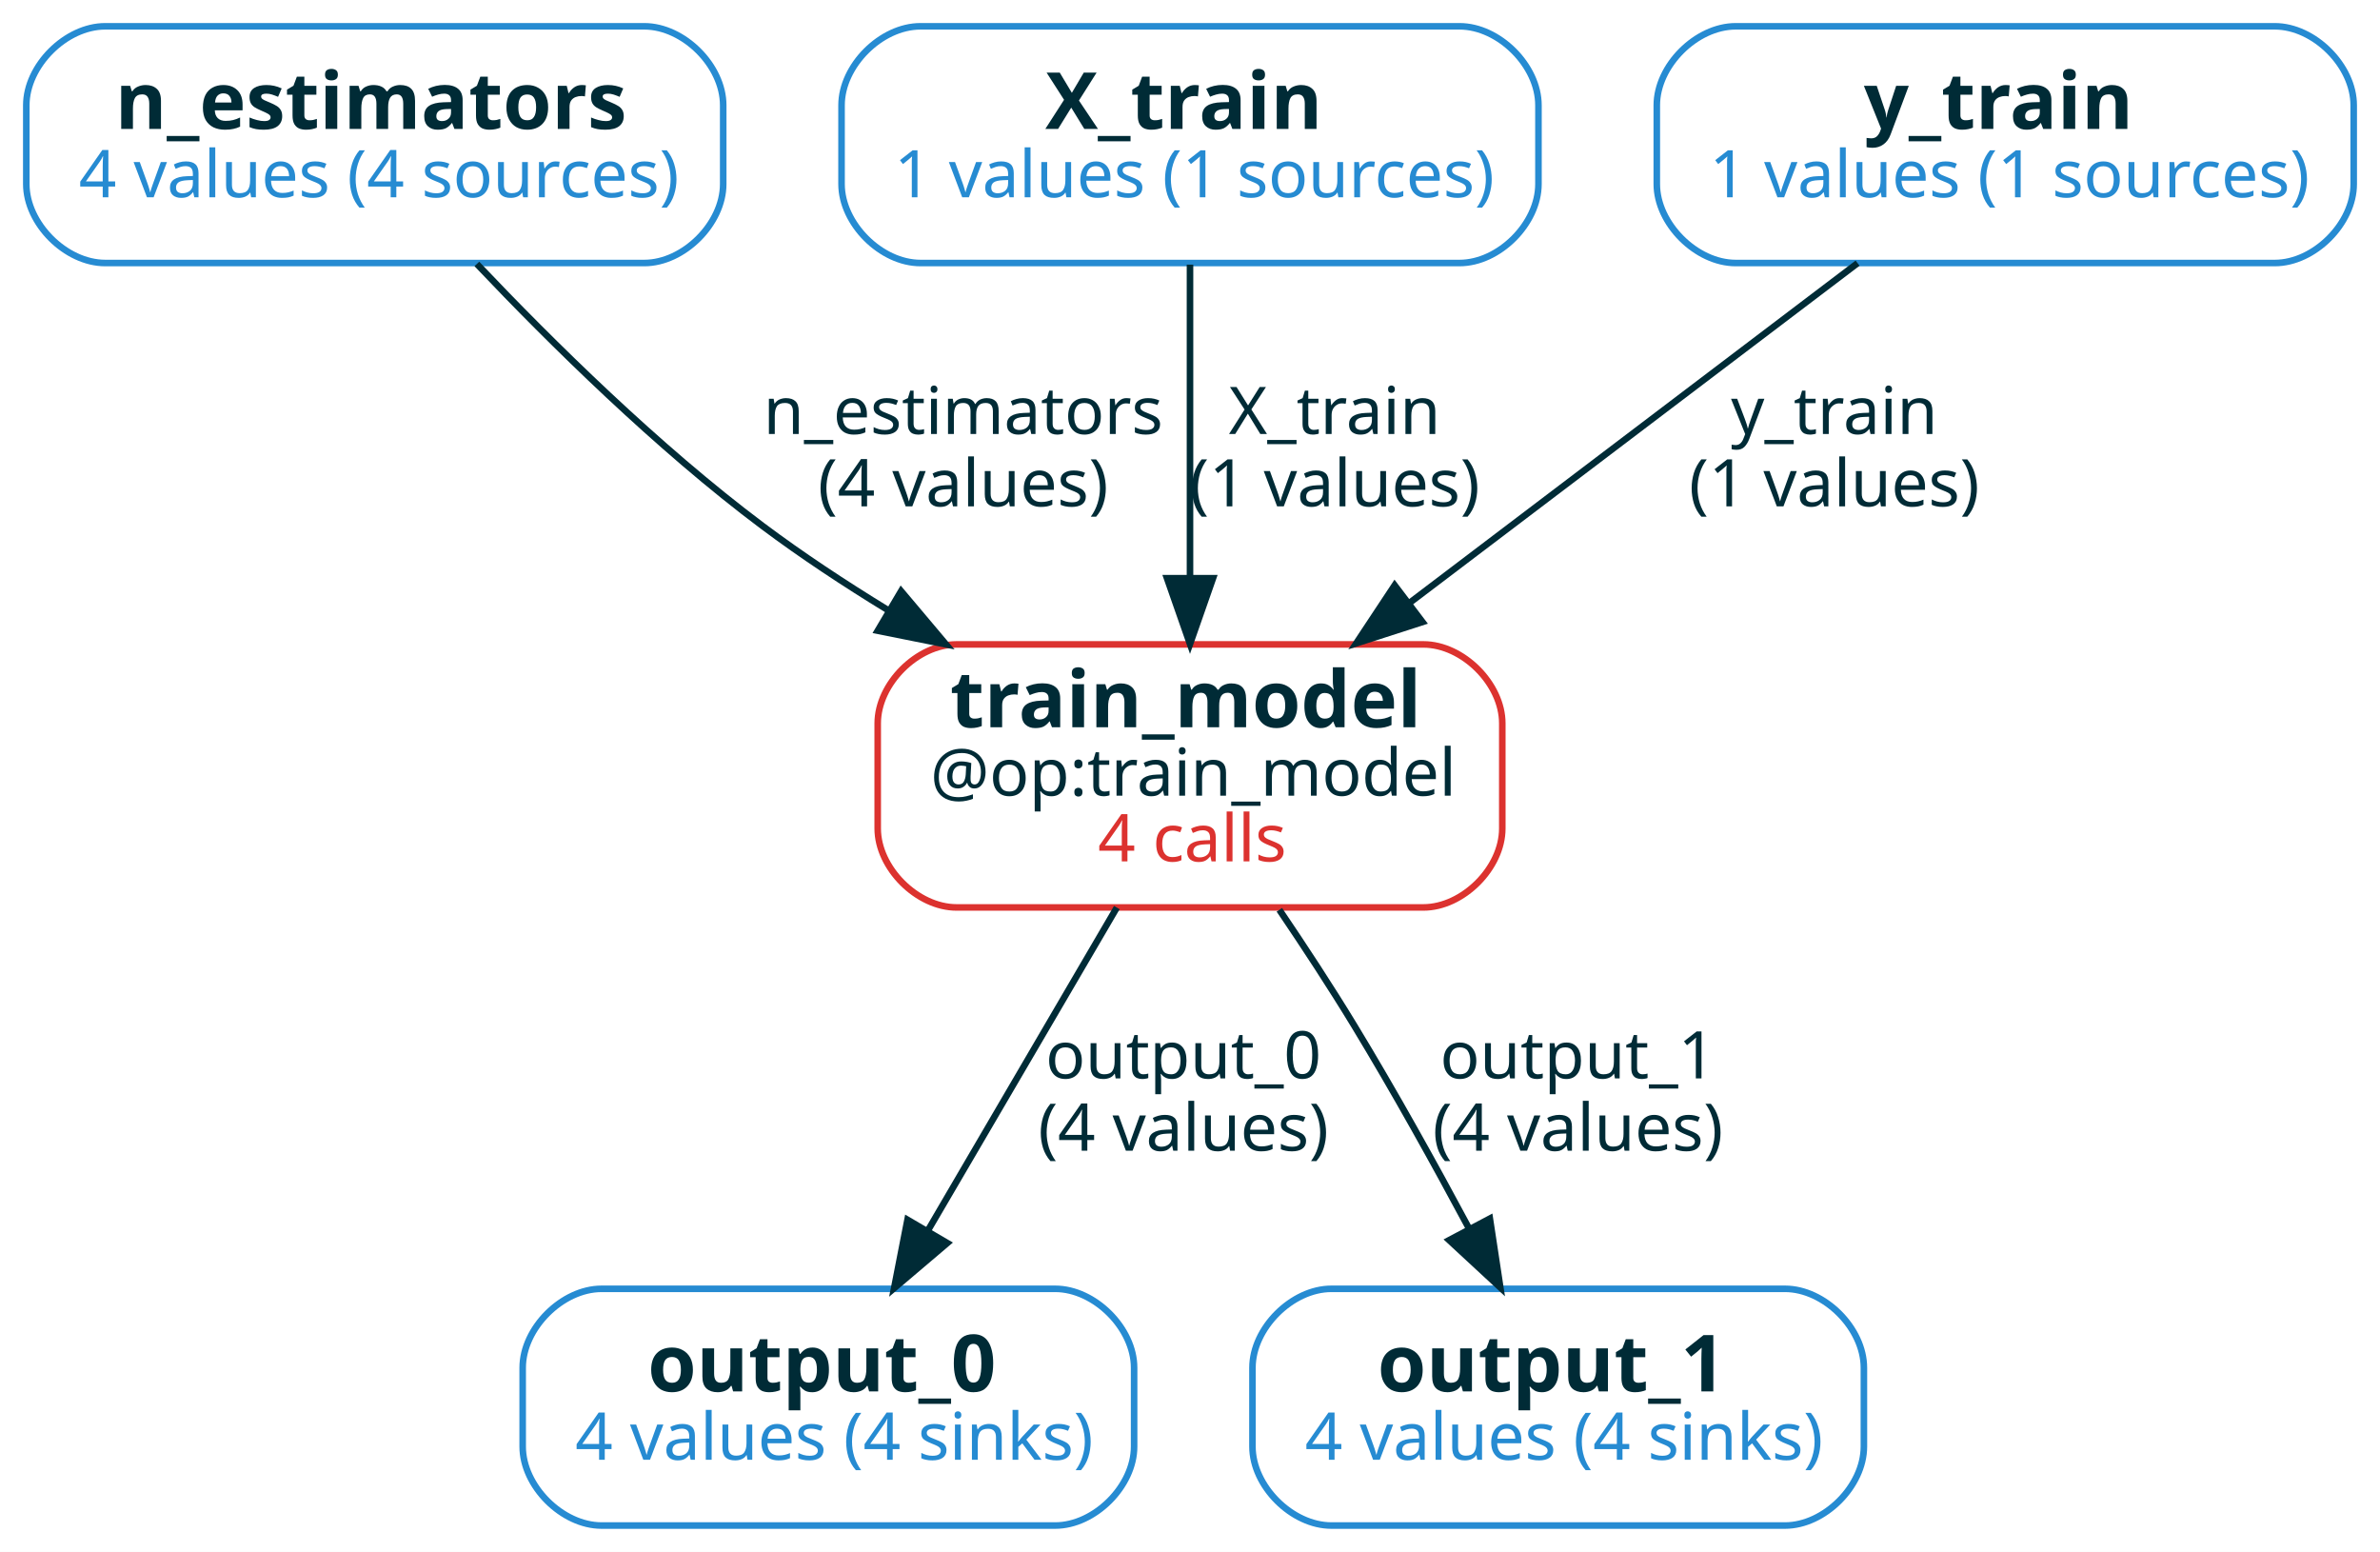
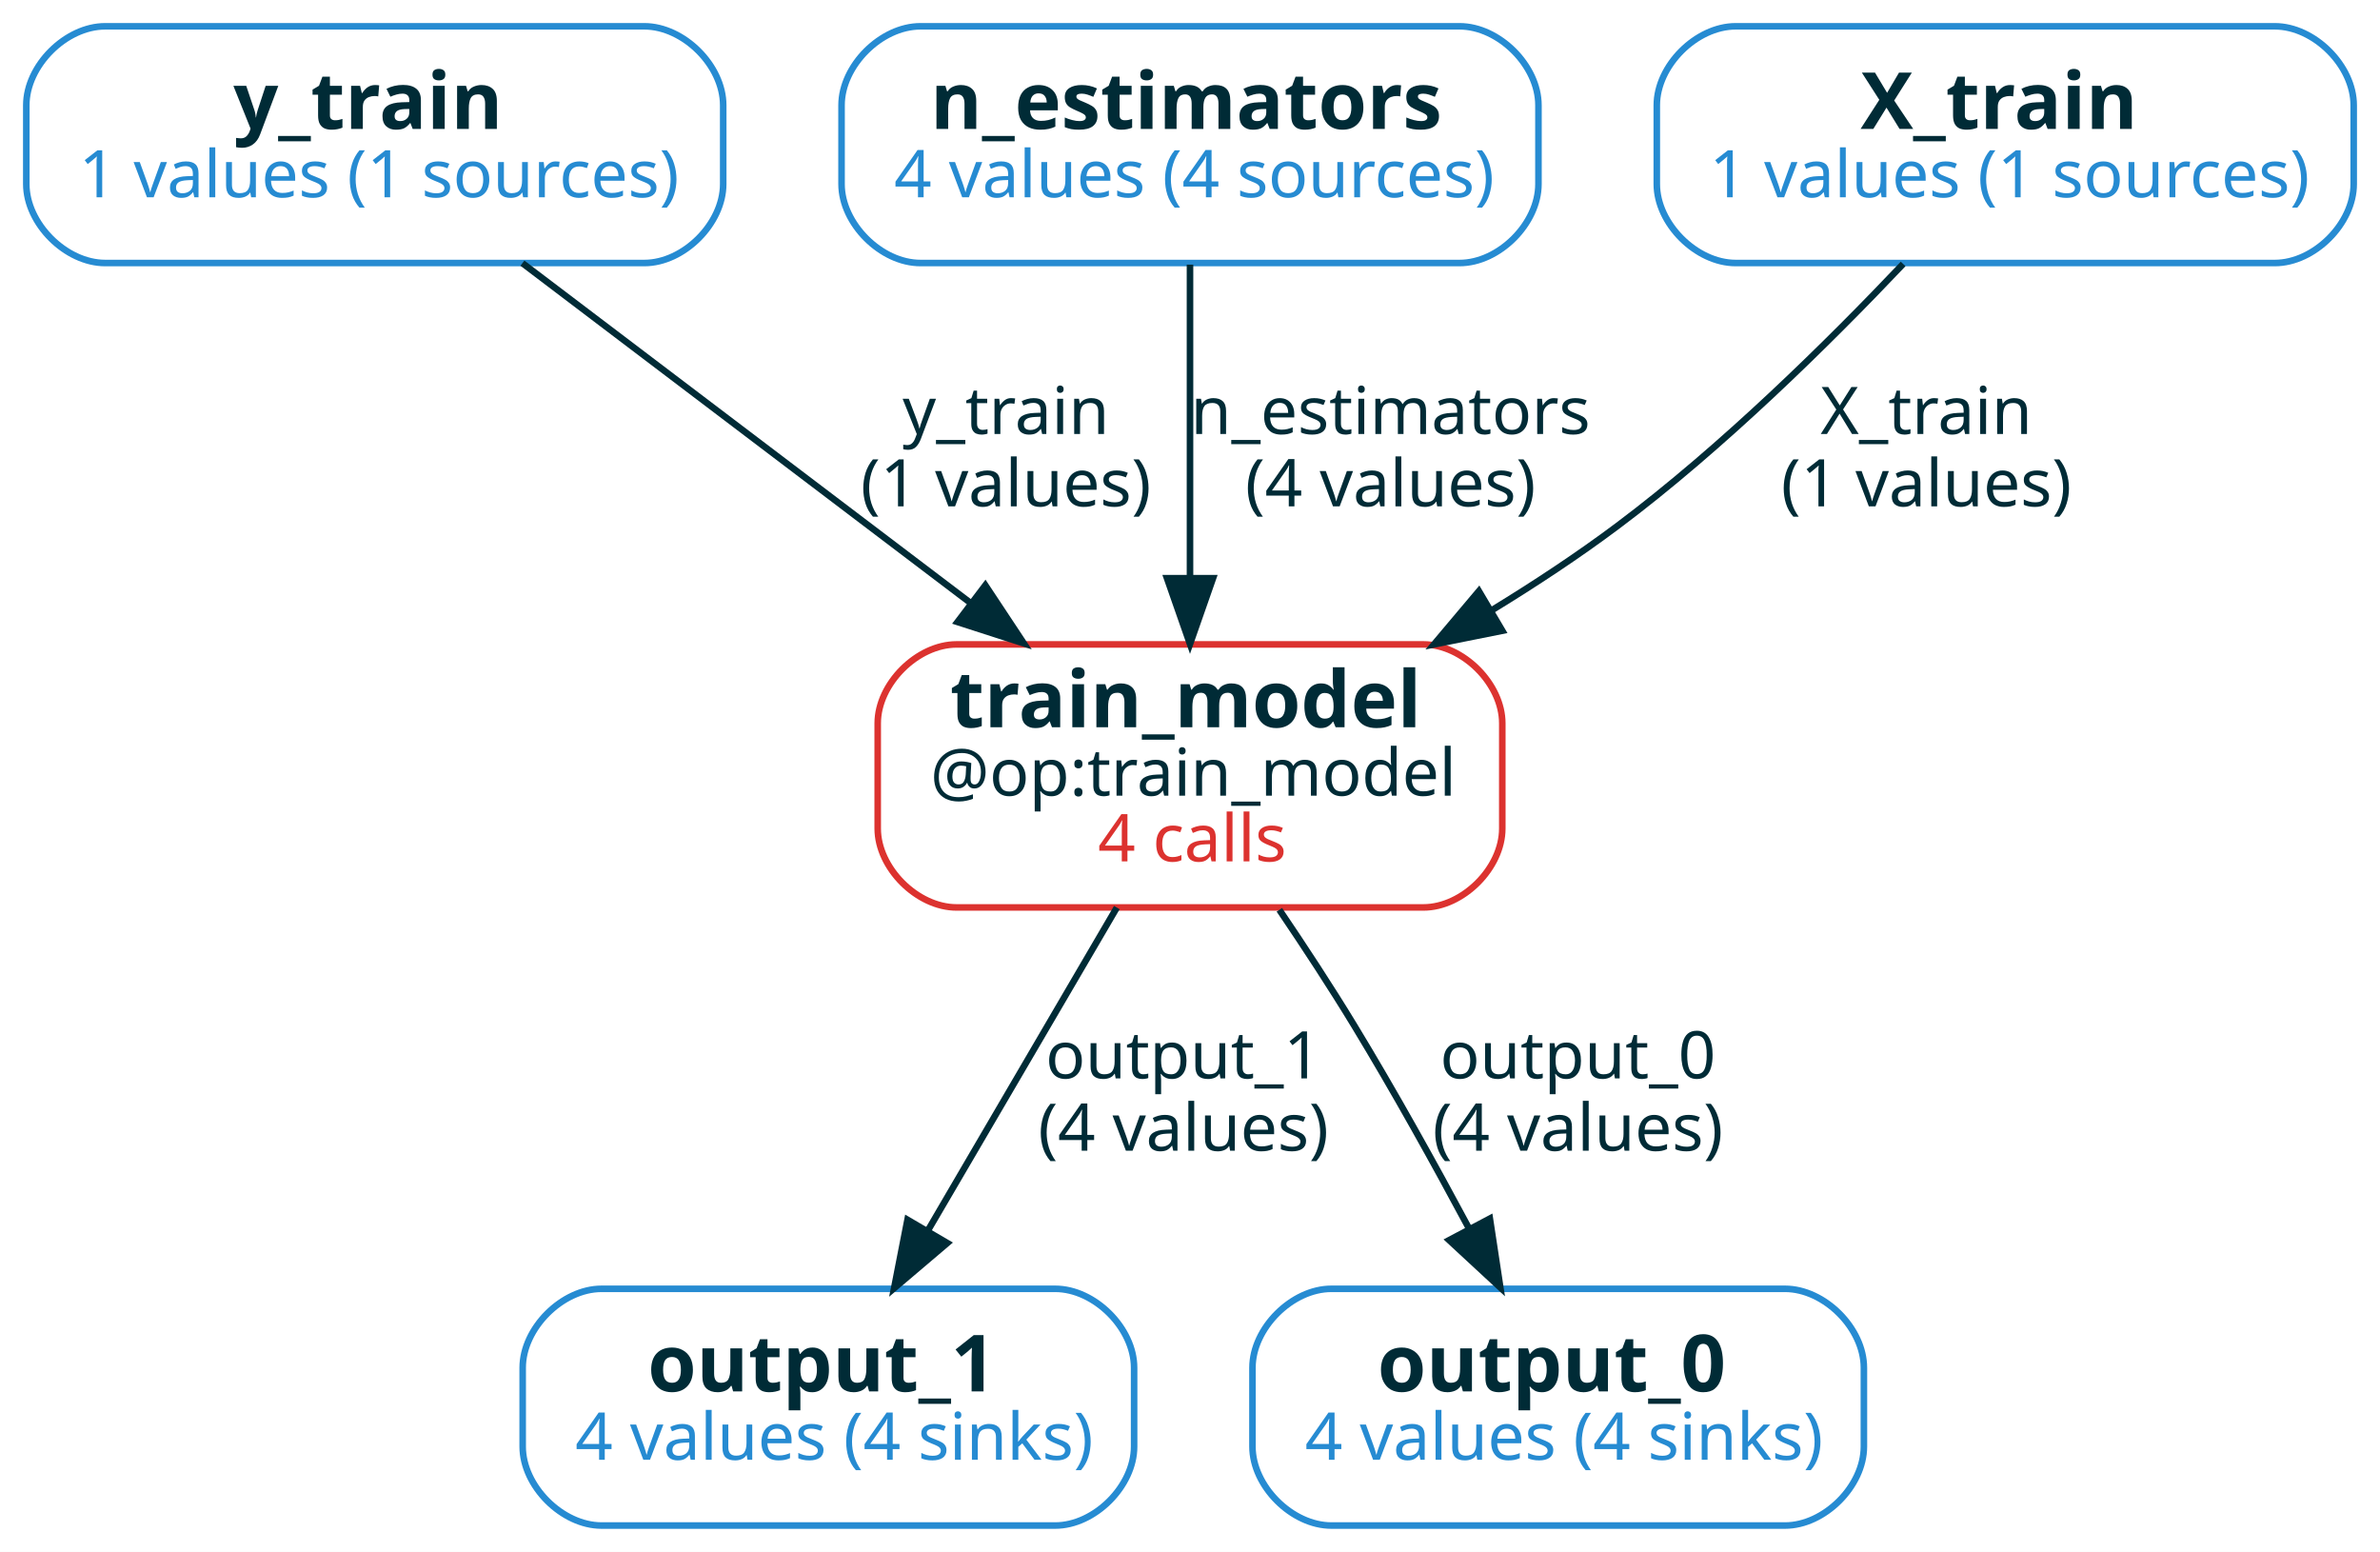
<svg xmlns="http://www.w3.org/2000/svg" width="362pt" height="236pt" viewBox="0.00 0.00 362.00 236.00">
  <g id="graph0" class="graph" transform="scale(1 1) rotate(0) translate(4 232)">
    <polygon fill="white" stroke="transparent" points="-4,4 -4,-232 358,-232 358,4 -4,4" />
    <g id="node1" class="node">
      <path fill="none" stroke="#268bd2" d="M94,-228C94,-228 12,-228 12,-228 6,-228 0,-222 0,-216 0,-216 0,-204 0,-204 0,-198 6,-192 12,-192 12,-192 94,-192 94,-192 100,-192 106,-198 106,-204 106,-204 106,-216 106,-216 106,-222 100,-228 94,-228" />
-       <text text-anchor="start" x="13.5" y="-212.4" font-family="RobotoMono" font-weight="bold" font-size="12.00" fill="#002b36">n_estimators</text>
-       <text text-anchor="start" x="8" y="-202" font-family="RobotoMono" font-size="10.00" fill="#268bd2">4 values (4 sources)</text>
+       <text text-anchor="start" x="31.5" y="-212.4" font-family="RobotoMono" font-weight="bold" font-size="12.00" fill="#002b36">y_train</text>
+       <text text-anchor="start" x="8" y="-202" font-family="RobotoMono" font-size="10.00" fill="#268bd2">1 values (1 sources)</text>
    </g>
    <g id="node6" class="node">
      <path fill="none" stroke="#dc322f" d="M212.5,-134C212.5,-134 141.5,-134 141.5,-134 135.5,-134 129.5,-128 129.5,-122 129.5,-122 129.5,-106 129.5,-106 129.5,-100 135.5,-94 141.5,-94 141.5,-94 212.5,-94 212.5,-94 218.5,-94 224.5,-100 224.5,-106 224.5,-106 224.5,-122 224.5,-122 224.5,-128 218.5,-134 212.5,-134" />
      <text text-anchor="start" x="140.5" y="-121.4" font-family="RobotoMono" font-weight="bold" font-size="12.00" fill="#002b36">train_model</text>
      <text text-anchor="start" x="137.5" y="-111" font-family="RobotoMono" font-size="10.00" fill="#002b36">@op:train_model</text>
      <text text-anchor="start" x="163" y="-101" font-family="RobotoMono" font-size="10.00" fill="#dc322f">4 calls</text>
    </g>
    <g id="edge4" class="edge">
-       <path fill="none" stroke="#002b36" d="M68.53,-191.86C79.89,-179.88 96.04,-163.95 112,-152 117.93,-147.56 124.45,-143.26 130.99,-139.26" />
-       <polygon fill="#002b36" stroke="#002b36" points="133.06,-142.1 139.89,-134 129.5,-136.08 133.06,-142.1" />
-       <text text-anchor="middle" x="142.5" y="-166" font-family="RobotoMono" font-size="10.00" fill="#002b36">n_estimators</text>
-       <text text-anchor="middle" x="142.5" y="-155" font-family="RobotoMono" font-size="10.00" fill="#002b36">(4 values)</text>
+       <path fill="none" stroke="#002b36" d="M75.46,-191.98C94.43,-177.59 121.89,-156.78 143.47,-140.42" />
+       <polygon fill="#002b36" stroke="#002b36" points="145.87,-142.99 151.72,-134.16 141.64,-137.41 145.87,-142.99" />
+       <text text-anchor="middle" x="149" y="-166" font-family="RobotoMono" font-size="10.00" fill="#002b36">y_train</text>
+       <text text-anchor="middle" x="149" y="-155" font-family="RobotoMono" font-size="10.00" fill="#002b36">(1 values)</text>
    </g>
    <g id="node2" class="node">
+       <path fill="none" stroke="#268bd2" d="M218,-228C218,-228 136,-228 136,-228 130,-228 124,-222 124,-216 124,-216 124,-204 124,-204 124,-198 130,-192 136,-192 136,-192 218,-192 218,-192 224,-192 230,-198 230,-204 230,-204 230,-216 230,-216 230,-222 224,-228 218,-228" />
+       <text text-anchor="start" x="137.5" y="-212.4" font-family="RobotoMono" font-weight="bold" font-size="12.00" fill="#002b36">n_estimators</text>
+       <text text-anchor="start" x="132" y="-202" font-family="RobotoMono" font-size="10.00" fill="#268bd2">4 values (4 sources)</text>
+     </g>
+     <g id="edge5" class="edge">
+       <path fill="none" stroke="#002b36" d="M177,-191.76C177,-178.5 177,-159.86 177,-144.27" />
+       <polygon fill="#002b36" stroke="#002b36" points="180.5,-144.07 177,-134.07 173.5,-144.07 180.5,-144.07" />
+       <text text-anchor="middle" x="207.5" y="-166" font-family="RobotoMono" font-size="10.00" fill="#002b36">n_estimators</text>
+       <text text-anchor="middle" x="207.5" y="-155" font-family="RobotoMono" font-size="10.00" fill="#002b36">(4 values)</text>
+     </g>
+     <g id="node3" class="node">
      <path fill="none" stroke="#268bd2" d="M156.5,-36C156.5,-36 87.5,-36 87.5,-36 81.5,-36 75.5,-30 75.5,-24 75.5,-24 75.5,-12 75.5,-12 75.5,-6 81.5,0 87.5,0 87.5,0 156.5,0 156.5,0 162.5,0 168.5,-6 168.5,-12 168.5,-12 168.5,-24 168.5,-24 168.5,-30 162.5,-36 156.5,-36" />
-       <text text-anchor="start" x="94.5" y="-20.4" font-family="RobotoMono" font-weight="bold" font-size="12.00" fill="#002b36">output_0</text>
+       <text text-anchor="start" x="94.5" y="-20.4" font-family="RobotoMono" font-weight="bold" font-size="12.00" fill="#002b36">output_1</text>
      <text text-anchor="start" x="83.5" y="-10" font-family="RobotoMono" font-size="10.00" fill="#268bd2">4 values (4 sinks)</text>
    </g>
-     <g id="node3" class="node">
-       <path fill="none" stroke="#268bd2" d="M218,-228C218,-228 136,-228 136,-228 130,-228 124,-222 124,-216 124,-216 124,-204 124,-204 124,-198 130,-192 136,-192 136,-192 218,-192 218,-192 224,-192 230,-198 230,-204 230,-204 230,-216 230,-216 230,-222 224,-228 218,-228" />
-       <text text-anchor="start" x="155" y="-212.4" font-family="RobotoMono" font-weight="bold" font-size="12.00" fill="#002b36">X_train</text>
-       <text text-anchor="start" x="132" y="-202" font-family="RobotoMono" font-size="10.00" fill="#268bd2">1 values (1 sources)</text>
+     <g id="node4" class="node">
+       <path fill="none" stroke="#268bd2" d="M342,-228C342,-228 260,-228 260,-228 254,-228 248,-222 248,-216 248,-216 248,-204 248,-204 248,-198 254,-192 260,-192 260,-192 342,-192 342,-192 348,-192 354,-198 354,-204 354,-204 354,-216 354,-216 354,-222 348,-228 342,-228" />
+       <text text-anchor="start" x="279" y="-212.4" font-family="RobotoMono" font-weight="bold" font-size="12.00" fill="#002b36">X_train</text>
+       <text text-anchor="start" x="256" y="-202" font-family="RobotoMono" font-size="10.00" fill="#268bd2">1 values (1 sources)</text>
    </g>
    <g id="edge3" class="edge">
-       <path fill="none" stroke="#002b36" d="M177,-191.76C177,-178.5 177,-159.86 177,-144.27" />
-       <polygon fill="#002b36" stroke="#002b36" points="180.5,-144.07 177,-134.07 173.5,-144.07 180.5,-144.07" />
-       <text text-anchor="middle" x="199" y="-166" font-family="RobotoMono" font-size="10.00" fill="#002b36">X_train</text>
-       <text text-anchor="middle" x="199" y="-155" font-family="RobotoMono" font-size="10.00" fill="#002b36">(1 values)</text>
-     </g>
-     <g id="node4" class="node">
-       <path fill="none" stroke="#268bd2" d="M267.5,-36C267.5,-36 198.5,-36 198.5,-36 192.5,-36 186.5,-30 186.5,-24 186.5,-24 186.5,-12 186.5,-12 186.5,-6 192.5,0 198.5,0 198.5,0 267.5,0 267.5,0 273.5,0 279.5,-6 279.5,-12 279.5,-12 279.5,-24 279.5,-24 279.5,-30 273.5,-36 267.5,-36" />
-       <text text-anchor="start" x="205.5" y="-20.4" font-family="RobotoMono" font-weight="bold" font-size="12.00" fill="#002b36">output_1</text>
-       <text text-anchor="start" x="194.5" y="-10" font-family="RobotoMono" font-size="10.00" fill="#268bd2">4 values (4 sinks)</text>
+       <path fill="none" stroke="#002b36" d="M285.47,-191.86C274.11,-179.88 257.96,-163.95 242,-152 236.07,-147.56 229.55,-143.26 223.01,-139.26" />
+       <polygon fill="#002b36" stroke="#002b36" points="224.5,-136.08 214.11,-134 220.94,-142.1 224.5,-136.08" />
+       <text text-anchor="middle" x="289" y="-166" font-family="RobotoMono" font-size="10.00" fill="#002b36">X_train</text>
+       <text text-anchor="middle" x="289" y="-155" font-family="RobotoMono" font-size="10.00" fill="#002b36">(1 values)</text>
    </g>
    <g id="node5" class="node">
-       <path fill="none" stroke="#268bd2" d="M342,-228C342,-228 260,-228 260,-228 254,-228 248,-222 248,-216 248,-216 248,-204 248,-204 248,-198 254,-192 260,-192 260,-192 342,-192 342,-192 348,-192 354,-198 354,-204 354,-204 354,-216 354,-216 354,-222 348,-228 342,-228" />
-       <text text-anchor="start" x="279.5" y="-212.4" font-family="RobotoMono" font-weight="bold" font-size="12.00" fill="#002b36">y_train</text>
-       <text text-anchor="start" x="256" y="-202" font-family="RobotoMono" font-size="10.00" fill="#268bd2">1 values (1 sources)</text>
-     </g>
-     <g id="edge5" class="edge">
-       <path fill="none" stroke="#002b36" d="M278.54,-191.98C259.57,-177.59 232.11,-156.78 210.53,-140.42" />
-       <polygon fill="#002b36" stroke="#002b36" points="212.36,-137.41 202.28,-134.16 208.13,-142.99 212.36,-137.41" />
-       <text text-anchor="middle" x="275" y="-166" font-family="RobotoMono" font-size="10.00" fill="#002b36">y_train</text>
-       <text text-anchor="middle" x="275" y="-155" font-family="RobotoMono" font-size="10.00" fill="#002b36">(1 values)</text>
+       <path fill="none" stroke="#268bd2" d="M267.5,-36C267.5,-36 198.5,-36 198.5,-36 192.5,-36 186.5,-30 186.5,-24 186.5,-24 186.5,-12 186.5,-12 186.5,-6 192.5,0 198.5,0 198.5,0 267.5,0 267.5,0 273.5,0 279.5,-6 279.5,-12 279.5,-12 279.5,-24 279.5,-24 279.5,-30 273.5,-36 267.5,-36" />
+       <text text-anchor="start" x="205.5" y="-20.4" font-family="RobotoMono" font-weight="bold" font-size="12.00" fill="#002b36">output_0</text>
+       <text text-anchor="start" x="194.5" y="-10" font-family="RobotoMono" font-size="10.00" fill="#268bd2">4 values (4 sinks)</text>
    </g>
    <g id="edge1" class="edge">
      <path fill="none" stroke="#002b36" d="M165.87,-93.98C157.58,-79.81 146.17,-60.3 137.06,-44.74" />
      <polygon fill="#002b36" stroke="#002b36" points="140.08,-42.96 132,-36.1 134.03,-46.5 140.08,-42.96" />
-       <text text-anchor="middle" x="176" y="-68" font-family="RobotoMono" font-size="10.00" fill="#002b36">output_0</text>
+       <text text-anchor="middle" x="176" y="-68" font-family="RobotoMono" font-size="10.00" fill="#002b36">output_1</text>
      <text text-anchor="middle" x="176" y="-57" font-family="RobotoMono" font-size="10.00" fill="#002b36">(4 values)</text>
    </g>
    <g id="edge2" class="edge">
      <path fill="none" stroke="#002b36" d="M190.59,-93.64C194.4,-88.02 198.46,-81.83 202,-76 208.03,-66.08 214.23,-54.91 219.48,-45.1" />
      <polygon fill="#002b36" stroke="#002b36" points="222.61,-46.68 224.2,-36.2 216.42,-43.4 222.61,-46.68" />
-       <text text-anchor="middle" x="236" y="-68" font-family="RobotoMono" font-size="10.00" fill="#002b36">output_1</text>
+       <text text-anchor="middle" x="236" y="-68" font-family="RobotoMono" font-size="10.00" fill="#002b36">output_0</text>
      <text text-anchor="middle" x="236" y="-57" font-family="RobotoMono" font-size="10.00" fill="#002b36">(4 values)</text>
    </g>
  </g>
</svg>
